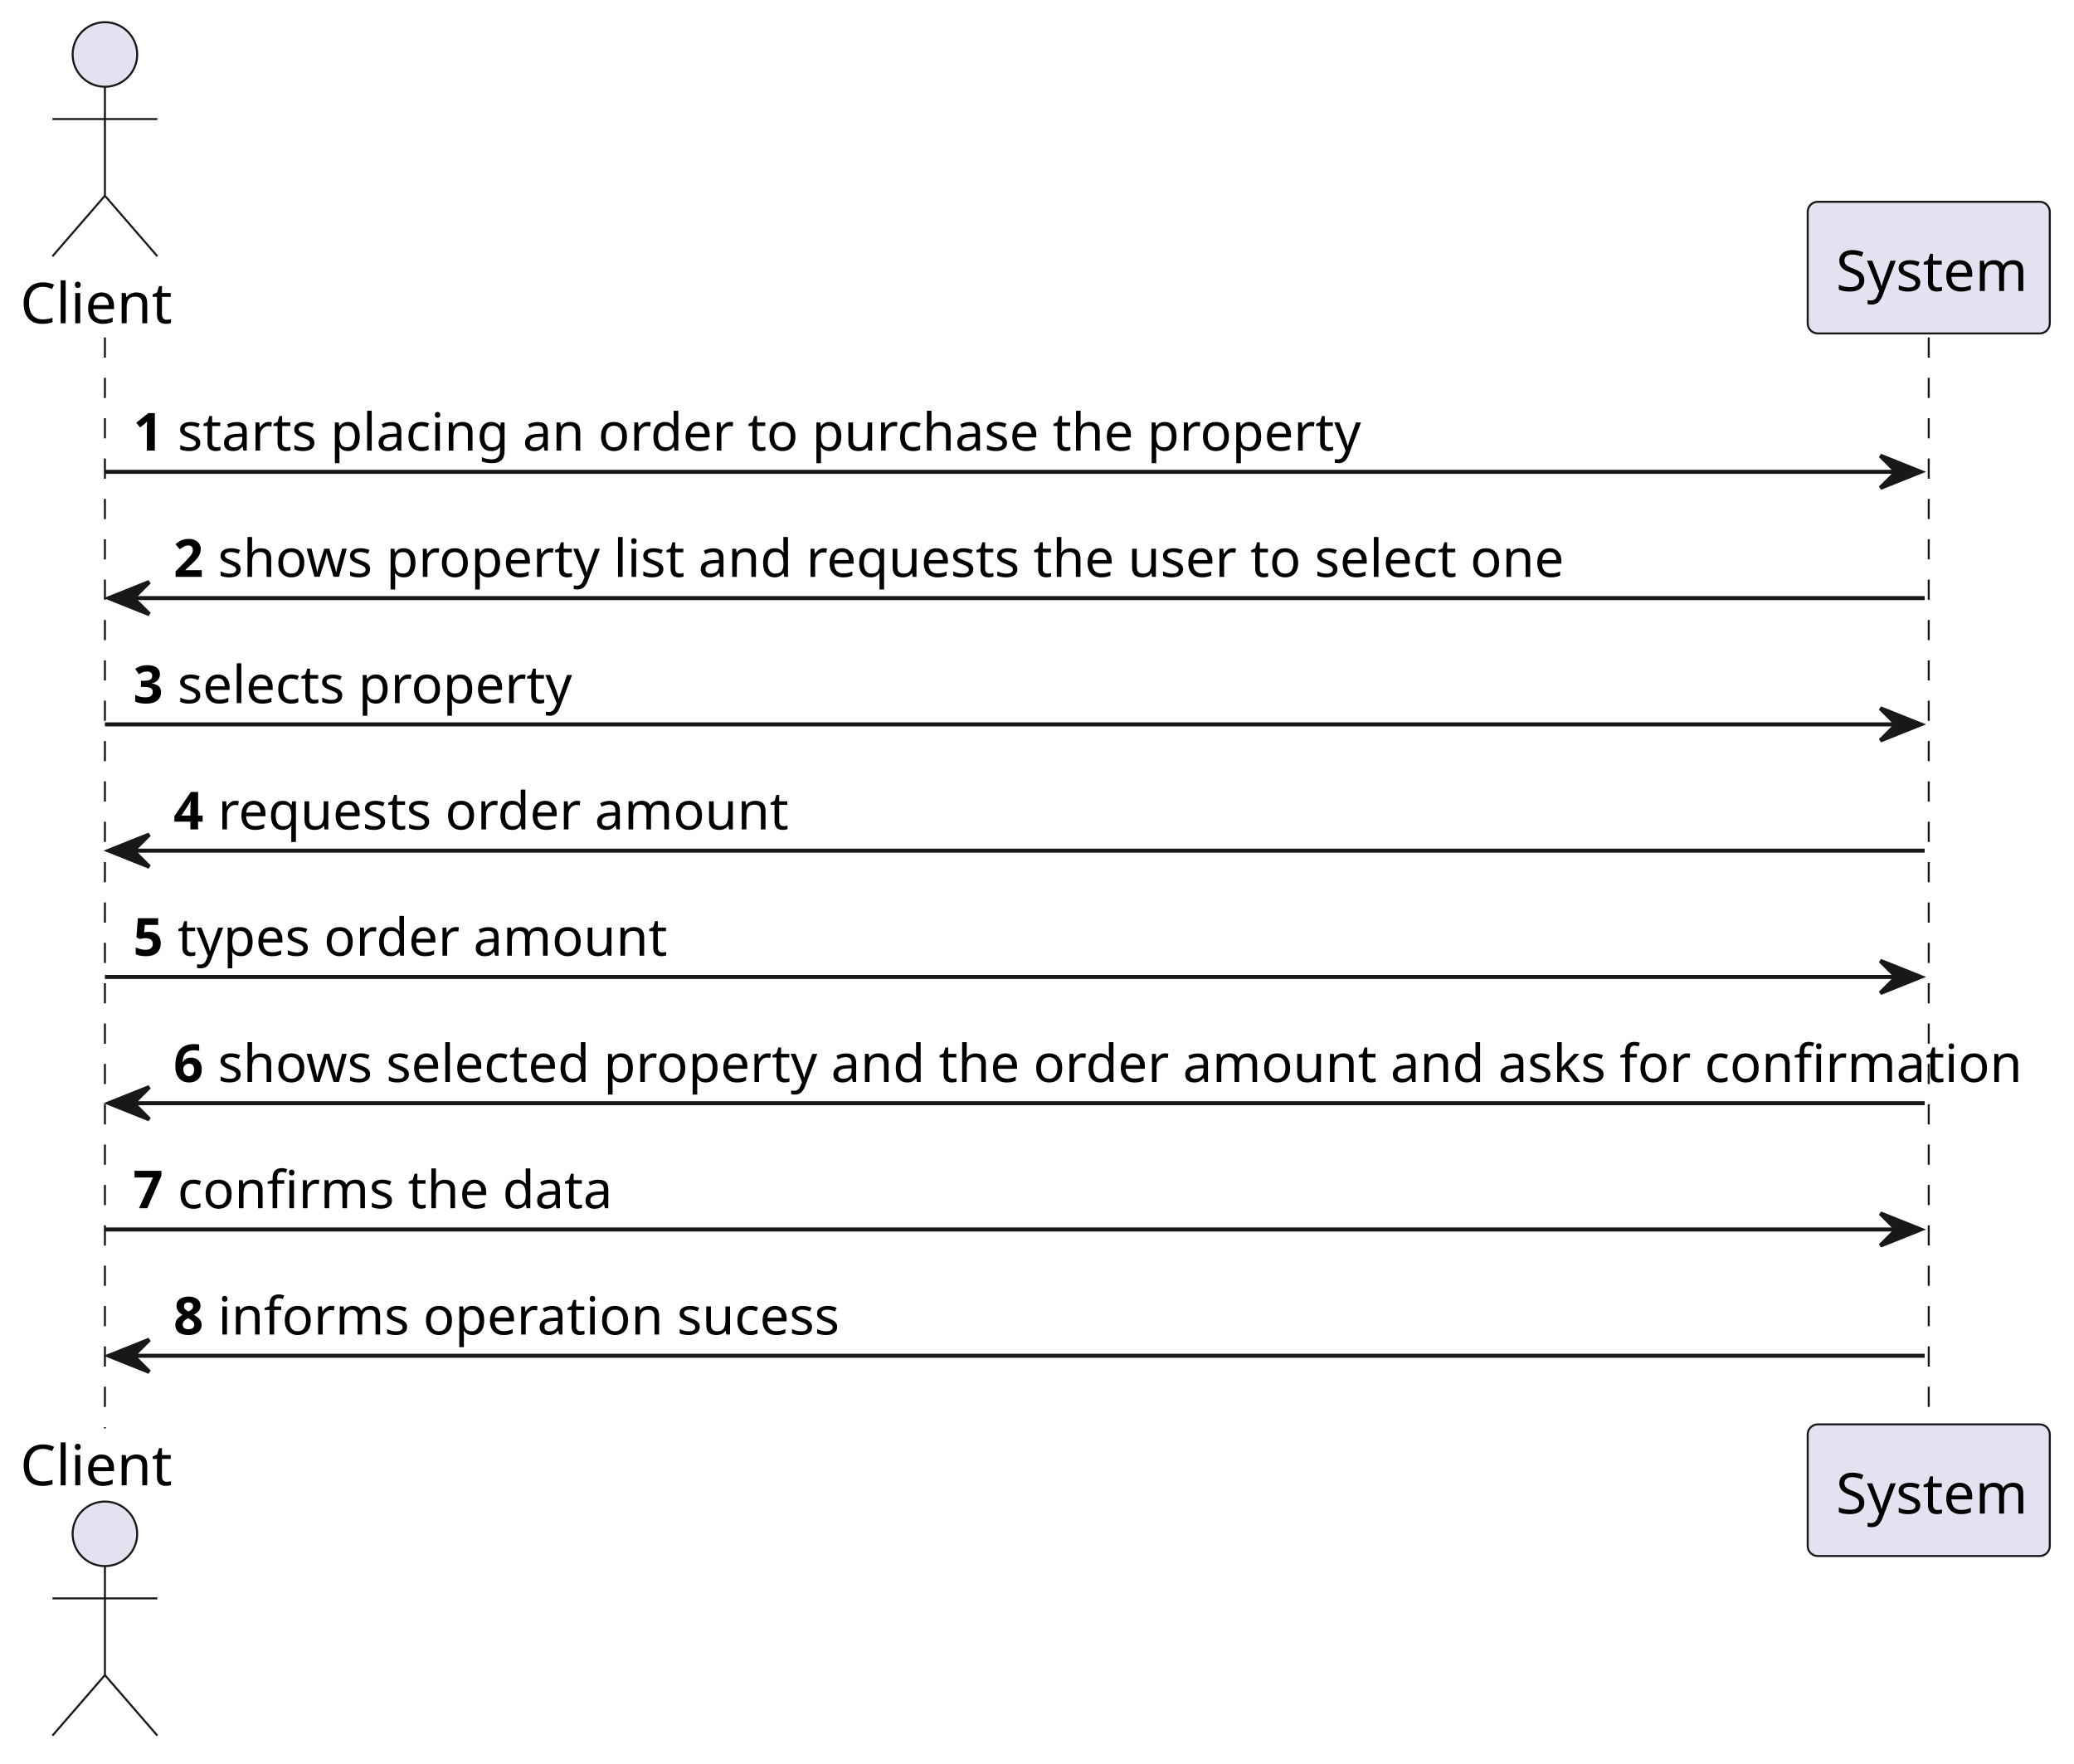
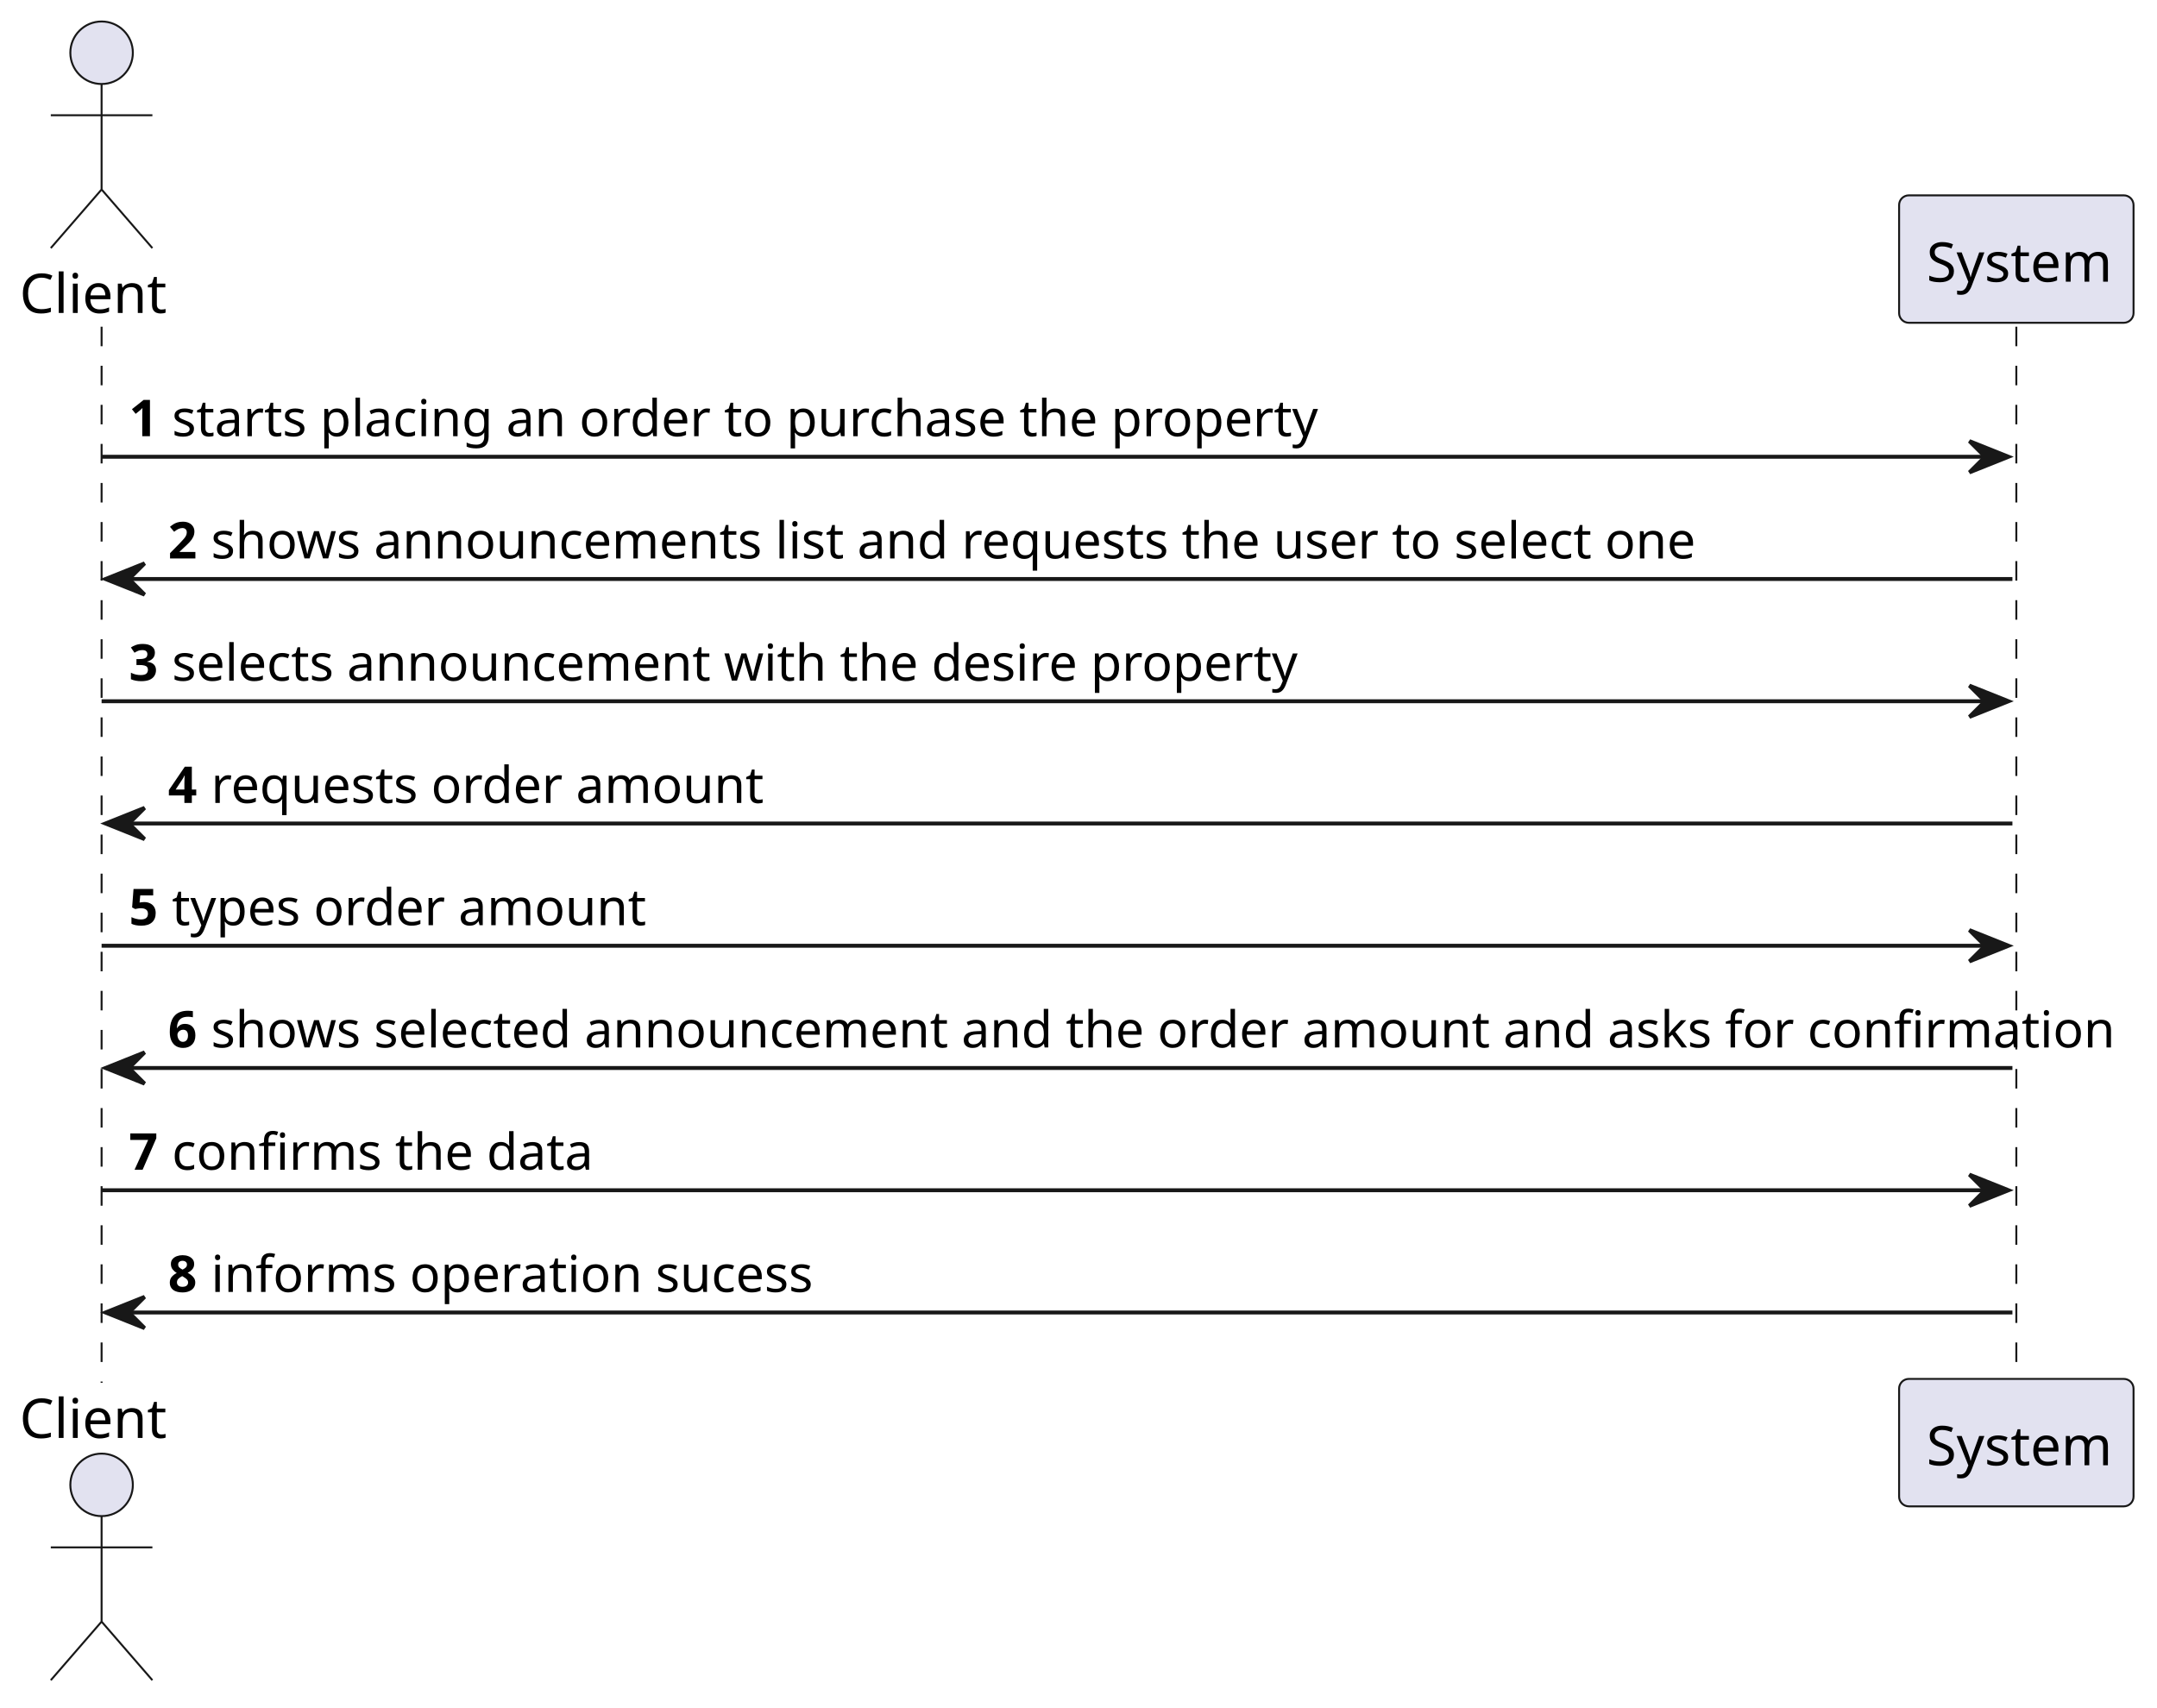
- <svg xmlns="http://www.w3.org/2000/svg" contentStyleType="text/css" height="437px" preserveAspectRatio="none" style="width:514px;height:437px;background:#FFFFFF;" version="1.1" viewBox="0 0 514 437" width="514px" zoomAndPan="magnify">
+ <svg xmlns="http://www.w3.org/2000/svg" contentStyleType="text/css" height="437px" preserveAspectRatio="none" style="width:552px;height:437px;background:#FFFFFF;" version="1.1" viewBox="0 0 552 437" width="552px" zoomAndPan="magnify">
  <defs />
  <g>
    <line style="stroke:#181818;stroke-width:0.5;stroke-dasharray:5.0,5.0;" x1="26" x2="26" y1="83.621" y2="353.949" />
-     <line style="stroke:#181818;stroke-width:0.5;stroke-dasharray:5.0,5.0;" x1="478" x2="478" y1="83.621" y2="353.949" />
+     <line style="stroke:#181818;stroke-width:0.5;stroke-dasharray:5.0,5.0;" x1="516" x2="516" y1="83.621" y2="353.949" />
    <text fill="#000000" font-family="sans-serif" font-size="14" lengthAdjust="spacing" textLength="36" x="5" y="80.107">Client</text>
    <ellipse cx="26" cy="13.5" fill="#E2E2F0" rx="8" ry="8" style="stroke:#181818;stroke-width:0.5;" />
    <path d="M26,21.5 L26,48.5 M13,29.5 L39,29.5 M26,48.5 L13,63.5 M26,48.5 L39,63.5 " fill="none" style="stroke:#181818;stroke-width:0.5;" />
    <text fill="#000000" font-family="sans-serif" font-size="14" lengthAdjust="spacing" textLength="36" x="5" y="368.057">Client</text>
    <ellipse cx="26" cy="380.07" fill="#E2E2F0" rx="8" ry="8" style="stroke:#181818;stroke-width:0.5;" />
    <path d="M26,388.07 L26,415.07 M13,396.07 L39,396.07 M26,415.07 L13,430.07 M26,415.07 L39,430.07 " fill="none" style="stroke:#181818;stroke-width:0.5;" />
-     <rect fill="#E2E2F0" height="32.621" rx="2.5" ry="2.5" style="stroke:#181818;stroke-width:0.5;" width="60" x="448" y="50" />
-     <text fill="#000000" font-family="sans-serif" font-size="14" lengthAdjust="spacing" textLength="46" x="455" y="72.107">System</text>
-     <rect fill="#E2E2F0" height="32.621" rx="2.5" ry="2.5" style="stroke:#181818;stroke-width:0.5;" width="60" x="448" y="352.949" />
-     <text fill="#000000" font-family="sans-serif" font-size="14" lengthAdjust="spacing" textLength="46" x="455" y="375.057">System</text>
-     <polygon fill="#181818" points="466,112.912,476,116.912,466,120.912,470,116.912" style="stroke:#181818;stroke-width:1.0;" />
-     <line style="stroke:#181818;stroke-width:1.0;" x1="26" x2="472" y1="116.912" y2="116.912" />
+     <rect fill="#E2E2F0" height="32.621" rx="2.5" ry="2.5" style="stroke:#181818;stroke-width:0.5;" width="60" x="486" y="50" />
+     <text fill="#000000" font-family="sans-serif" font-size="14" lengthAdjust="spacing" textLength="46" x="493" y="72.107">System</text>
+     <rect fill="#E2E2F0" height="32.621" rx="2.5" ry="2.5" style="stroke:#181818;stroke-width:0.5;" width="60" x="486" y="352.949" />
+     <text fill="#000000" font-family="sans-serif" font-size="14" lengthAdjust="spacing" textLength="46" x="493" y="375.057">System</text>
+     <polygon fill="#181818" points="504,112.912,514,116.912,504,120.912,508,116.912" style="stroke:#181818;stroke-width:1.0;" />
+     <line style="stroke:#181818;stroke-width:1.0;" x1="26" x2="510" y1="116.912" y2="116.912" />
    <text fill="#000000" font-family="sans-serif" font-size="13" font-weight="bold" lengthAdjust="spacing" textLength="7" x="33" y="111.649">1</text>
    <text fill="#000000" font-family="sans-serif" font-size="13" lengthAdjust="spacing" textLength="274" x="44" y="111.649">starts placing an order to purchase the property</text>
    <polygon fill="#181818" points="37,144.203,27,148.203,37,152.203,33,148.203" style="stroke:#181818;stroke-width:1.0;" />
-     <line style="stroke:#181818;stroke-width:1.0;" x1="31" x2="477" y1="148.203" y2="148.203" />
+     <line style="stroke:#181818;stroke-width:1.0;" x1="31" x2="515" y1="148.203" y2="148.203" />
    <text fill="#000000" font-family="sans-serif" font-size="13" font-weight="bold" lengthAdjust="spacing" textLength="7" x="43" y="142.94">2</text>
-     <text fill="#000000" font-family="sans-serif" font-size="13" lengthAdjust="spacing" textLength="318" x="54" y="142.94">shows property list and requests the user to select one</text>
-     <polygon fill="#181818" points="466,175.494,476,179.494,466,183.494,470,179.494" style="stroke:#181818;stroke-width:1.0;" />
-     <line style="stroke:#181818;stroke-width:1.0;" x1="26" x2="472" y1="179.494" y2="179.494" />
+     <text fill="#000000" font-family="sans-serif" font-size="13" lengthAdjust="spacing" textLength="363" x="54" y="142.94">shows announcements list and requests the user to select one</text>
+     <polygon fill="#181818" points="504,175.494,514,179.494,504,183.494,508,179.494" style="stroke:#181818;stroke-width:1.0;" />
+     <line style="stroke:#181818;stroke-width:1.0;" x1="26" x2="510" y1="179.494" y2="179.494" />
    <text fill="#000000" font-family="sans-serif" font-size="13" font-weight="bold" lengthAdjust="spacing" textLength="7" x="33" y="174.231">3</text>
-     <text fill="#000000" font-family="sans-serif" font-size="13" lengthAdjust="spacing" textLength="93" x="44" y="174.231">selects property</text>
+     <text fill="#000000" font-family="sans-serif" font-size="13" lengthAdjust="spacing" textLength="270" x="44" y="174.231">selects announcement with the desire property</text>
    <polygon fill="#181818" points="37,206.785,27,210.785,37,214.785,33,210.785" style="stroke:#181818;stroke-width:1.0;" />
-     <line style="stroke:#181818;stroke-width:1.0;" x1="31" x2="477" y1="210.785" y2="210.785" />
+     <line style="stroke:#181818;stroke-width:1.0;" x1="31" x2="515" y1="210.785" y2="210.785" />
    <text fill="#000000" font-family="sans-serif" font-size="13" font-weight="bold" lengthAdjust="spacing" textLength="7" x="43" y="205.523">4</text>
    <text fill="#000000" font-family="sans-serif" font-size="13" lengthAdjust="spacing" textLength="130" x="54" y="205.523">requests order amount</text>
-     <polygon fill="#181818" points="466,238.076,476,242.076,466,246.076,470,242.076" style="stroke:#181818;stroke-width:1.0;" />
-     <line style="stroke:#181818;stroke-width:1.0;" x1="26" x2="472" y1="242.076" y2="242.076" />
+     <polygon fill="#181818" points="504,238.076,514,242.076,504,246.076,508,242.076" style="stroke:#181818;stroke-width:1.0;" />
+     <line style="stroke:#181818;stroke-width:1.0;" x1="26" x2="510" y1="242.076" y2="242.076" />
    <text fill="#000000" font-family="sans-serif" font-size="13" font-weight="bold" lengthAdjust="spacing" textLength="7" x="33" y="236.814">5</text>
    <text fill="#000000" font-family="sans-serif" font-size="13" lengthAdjust="spacing" textLength="112" x="44" y="236.814">types order amount</text>
    <polygon fill="#181818" points="37,269.367,27,273.367,37,277.367,33,273.367" style="stroke:#181818;stroke-width:1.0;" />
-     <line style="stroke:#181818;stroke-width:1.0;" x1="31" x2="477" y1="273.367" y2="273.367" />
+     <line style="stroke:#181818;stroke-width:1.0;" x1="31" x2="515" y1="273.367" y2="273.367" />
    <text fill="#000000" font-family="sans-serif" font-size="13" font-weight="bold" lengthAdjust="spacing" textLength="7" x="43" y="268.104">6</text>
-     <text fill="#000000" font-family="sans-serif" font-size="13" lengthAdjust="spacing" textLength="417" x="54" y="268.104">shows selected property and the order amount and asks for confirmation</text>
-     <polygon fill="#181818" points="466,300.658,476,304.658,466,308.658,470,304.658" style="stroke:#181818;stroke-width:1.0;" />
-     <line style="stroke:#181818;stroke-width:1.0;" x1="26" x2="472" y1="304.658" y2="304.658" />
+     <text fill="#000000" font-family="sans-serif" font-size="13" lengthAdjust="spacing" textLength="455" x="54" y="268.104">shows selected announcement and the order amount and asks for confirmation</text>
+     <polygon fill="#181818" points="504,300.658,514,304.658,504,308.658,508,304.658" style="stroke:#181818;stroke-width:1.0;" />
+     <line style="stroke:#181818;stroke-width:1.0;" x1="26" x2="510" y1="304.658" y2="304.658" />
    <text fill="#000000" font-family="sans-serif" font-size="13" font-weight="bold" lengthAdjust="spacing" textLength="7" x="33" y="299.396">7</text>
    <text fill="#000000" font-family="sans-serif" font-size="13" lengthAdjust="spacing" textLength="100" x="44" y="299.396">confirms the data</text>
    <polygon fill="#181818" points="37,331.949,27,335.949,37,339.949,33,335.949" style="stroke:#181818;stroke-width:1.0;" />
-     <line style="stroke:#181818;stroke-width:1.0;" x1="31" x2="477" y1="335.949" y2="335.949" />
+     <line style="stroke:#181818;stroke-width:1.0;" x1="31" x2="515" y1="335.949" y2="335.949" />
    <text fill="#000000" font-family="sans-serif" font-size="13" font-weight="bold" lengthAdjust="spacing" textLength="7" x="43" y="330.687">8</text>
    <text fill="#000000" font-family="sans-serif" font-size="13" lengthAdjust="spacing" textLength="145" x="54" y="330.687">informs operation sucess</text>
  </g>
</svg>
